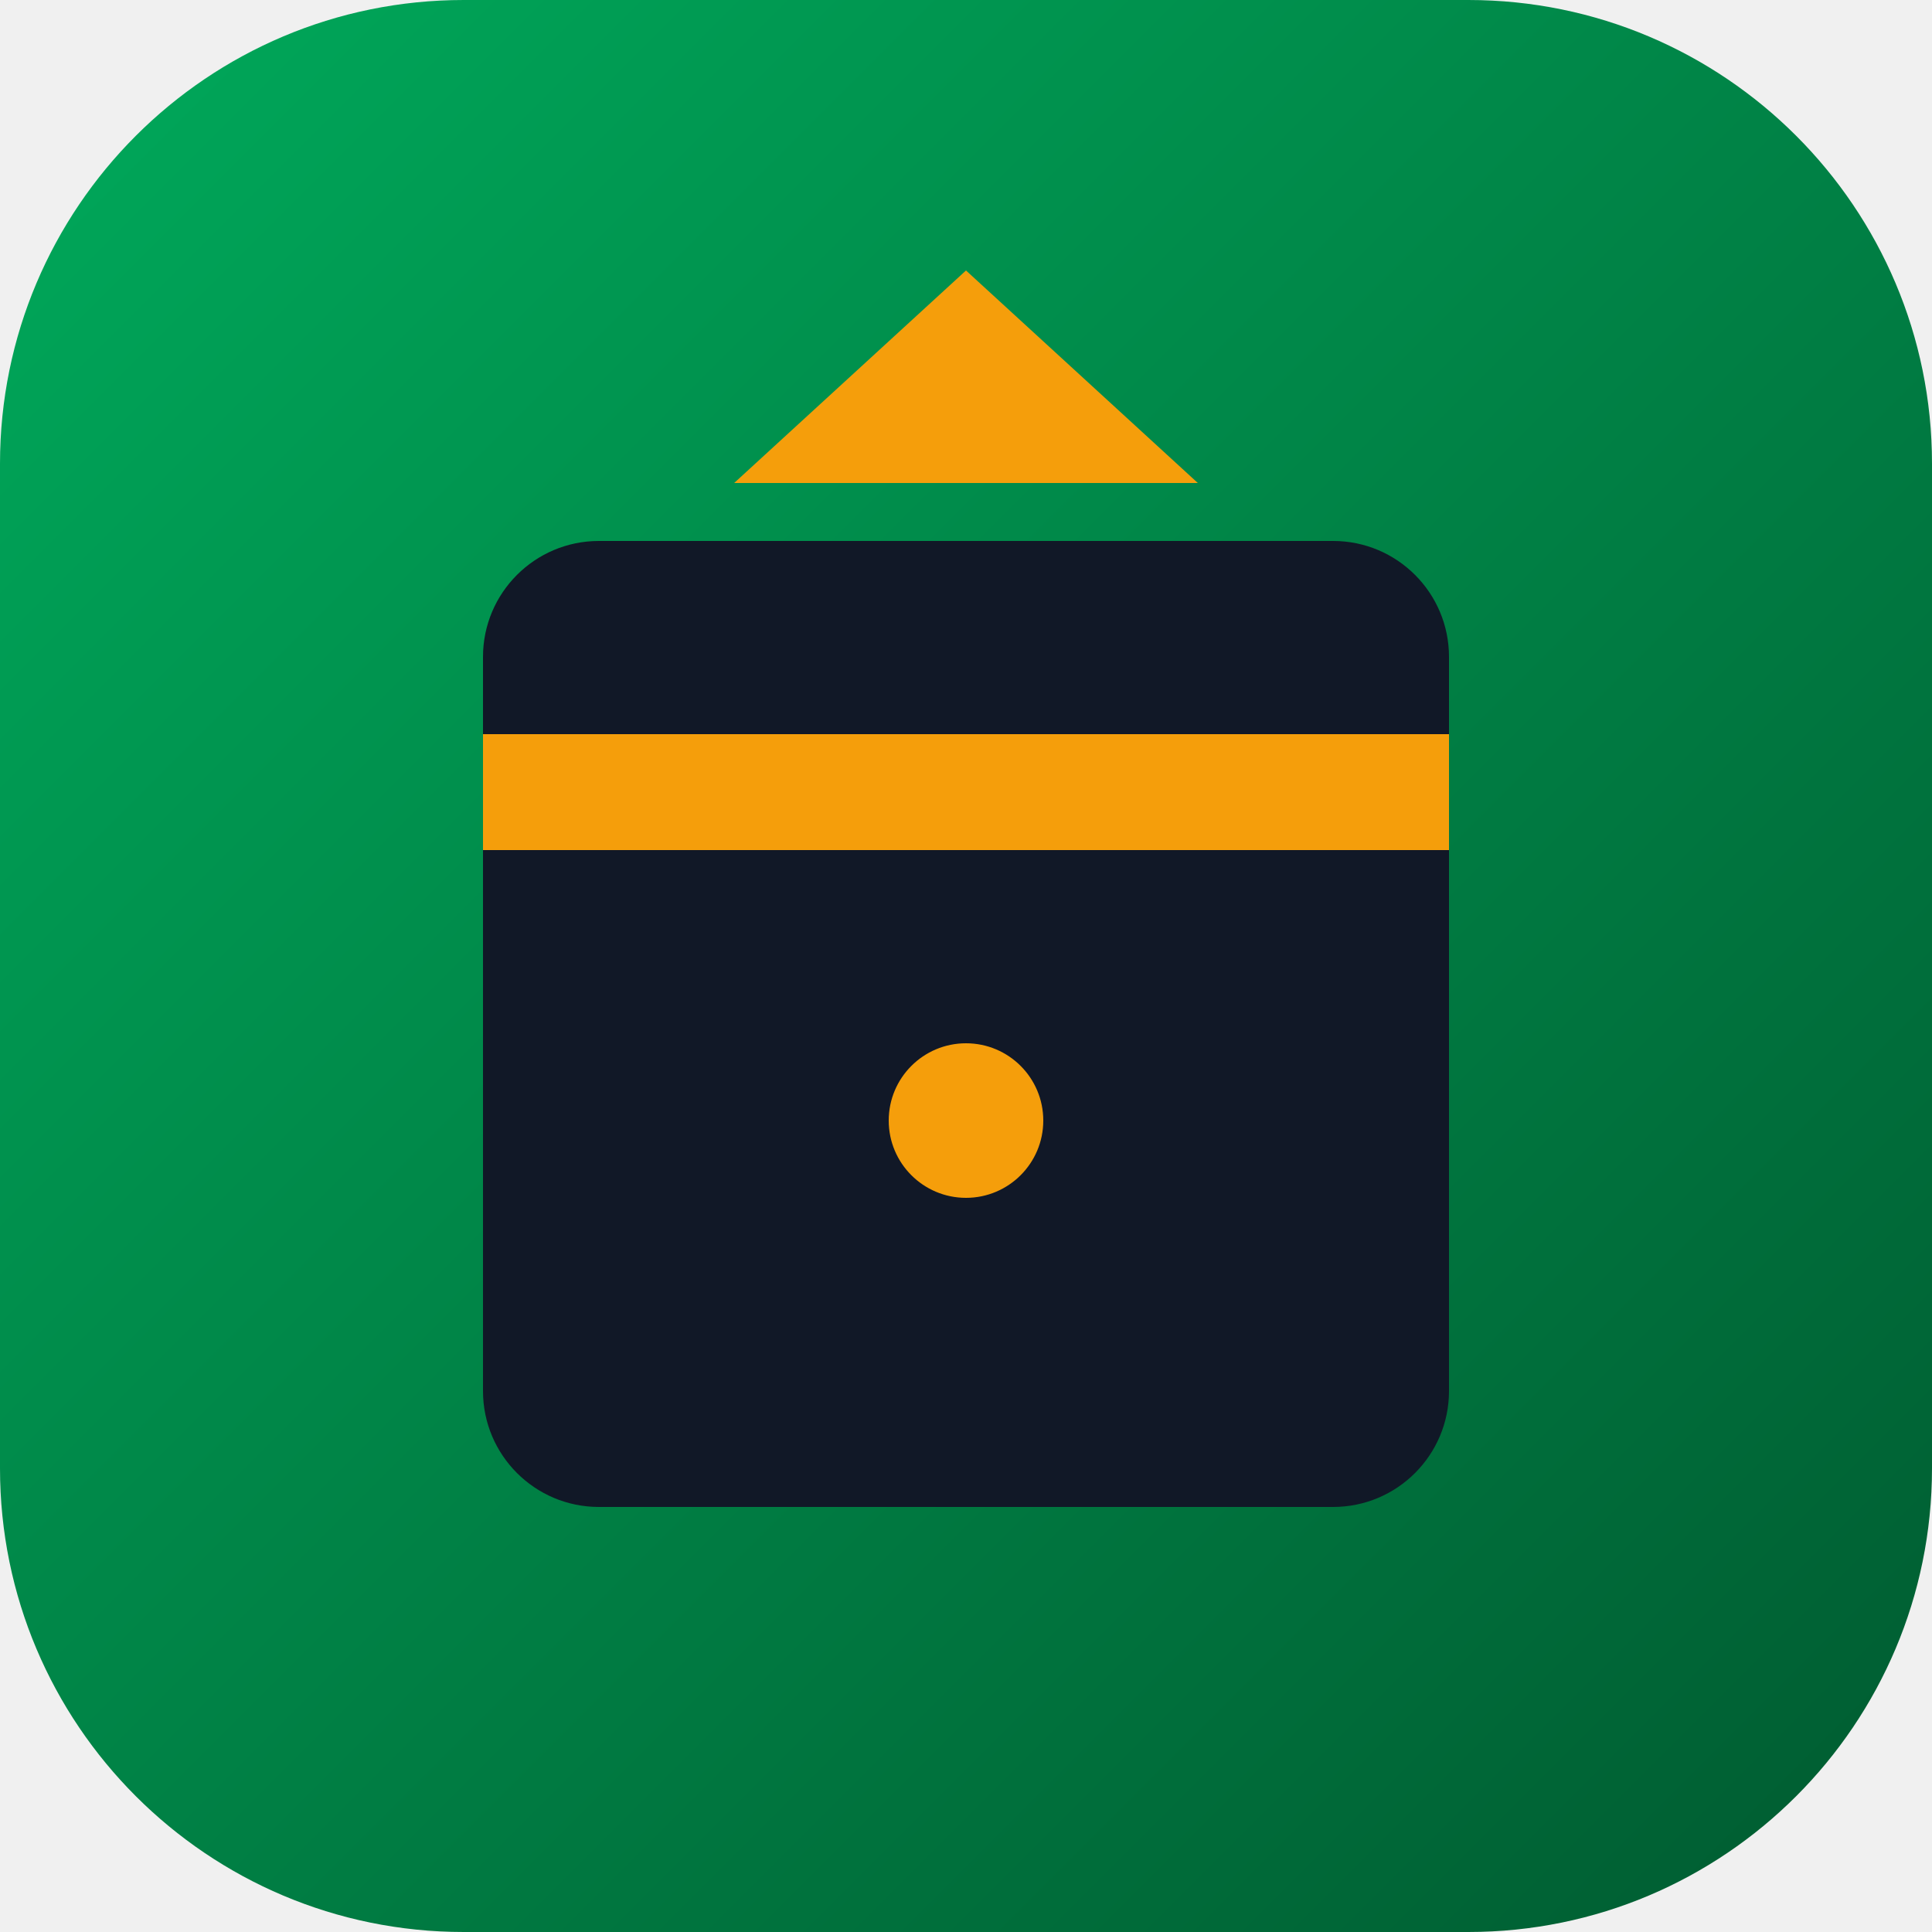
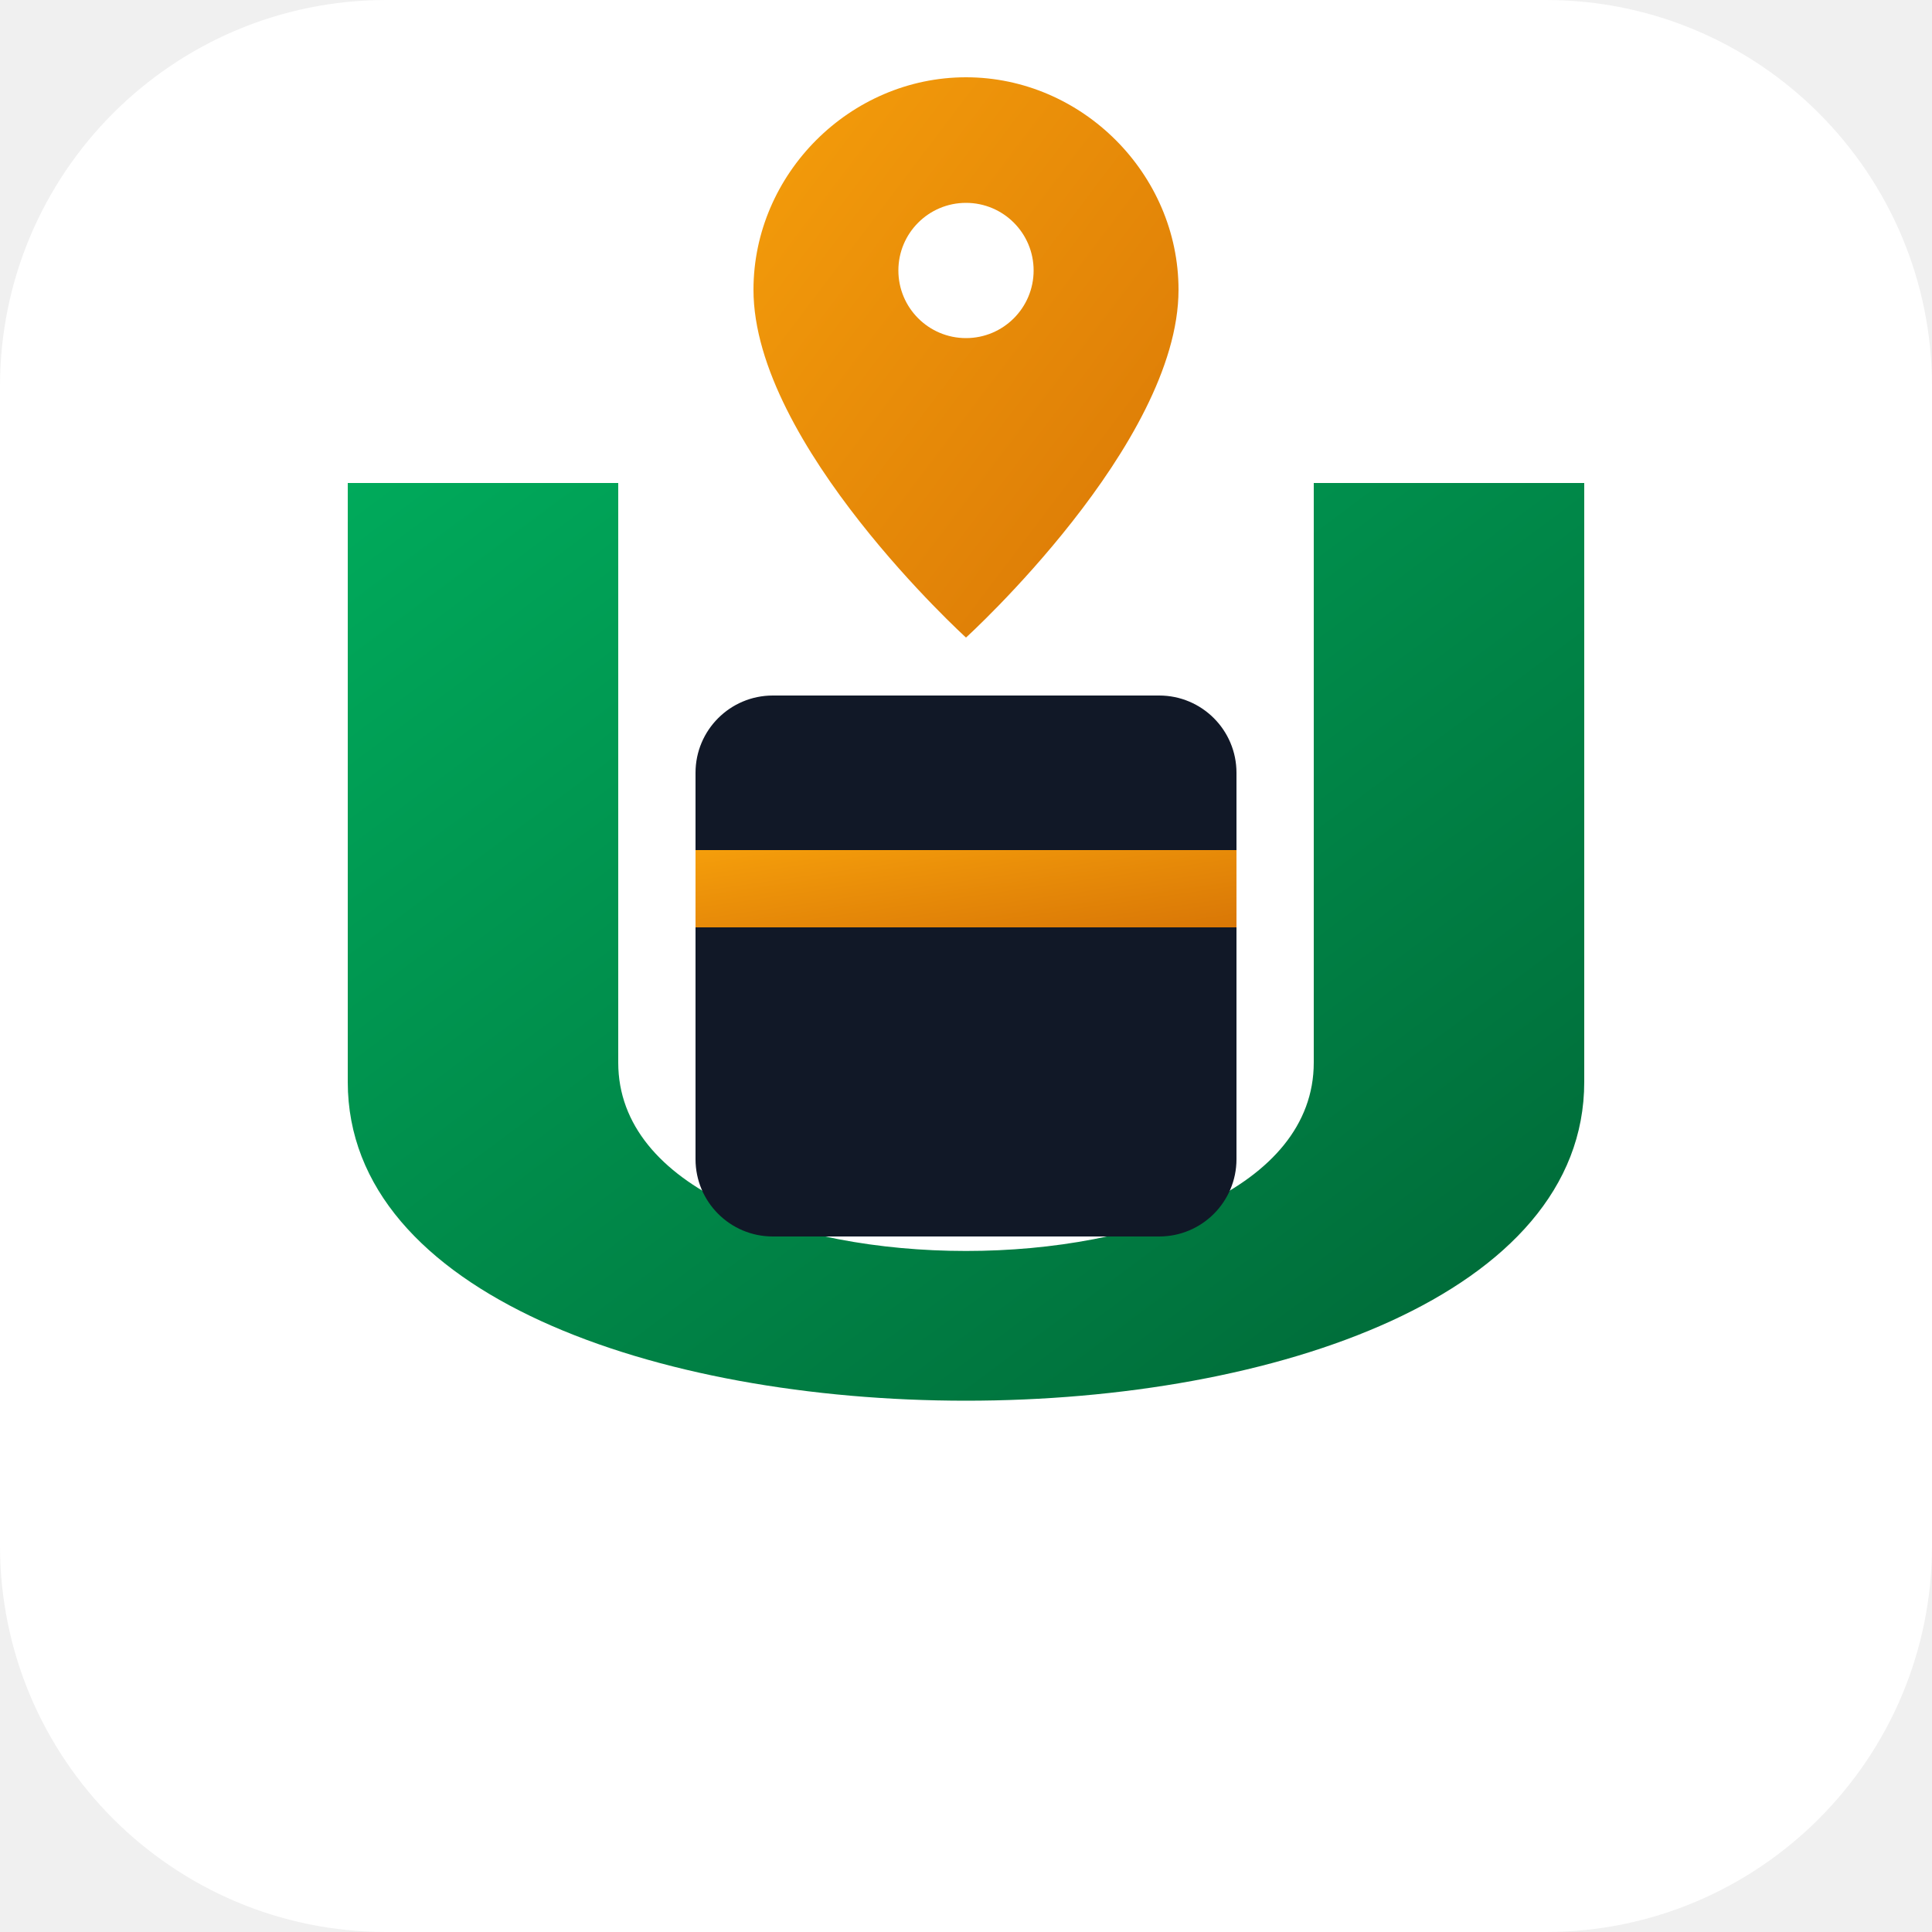
<svg xmlns="http://www.w3.org/2000/svg" viewBox="0 0 100 100">
  <defs>
-     <linearGradient id="g" x1="0%" y1="0%" x2="100%" y2="100%">
-       <stop offset="0%" stop-color="#00AA5B" />
-       <stop offset="100%" stop-color="#005a30" />
+     <linearGradient id="uGrad" x1="0%" y1="0%" x2="100%" y2="100%">
+       <stop offset="0%" stop-color="#00aa5b" />
+       <stop offset="100%" stop-color="#006636" />
+     </linearGradient>
+     <linearGradient id="goldGrad" x1="0%" y1="0%" x2="100%" y2="100%">
+       <stop offset="0%" stop-color="#f59e0b" />
+       <stop offset="100%" stop-color="#d97706" />
    </linearGradient>
  </defs>
-   <rect width="100" height="100" rx="24" fill="url(#g)" />
-   <rect x="25" y="28" width="50" height="50" rx="6" fill="#111827" />
-   <rect x="25" y="38" width="50" height="6" fill="#F59E0B" />
-   <polygon points="50,14 62,25 38,25" fill="#F59E0B" />
-   <circle cx="50" cy="58" r="4" fill="#F59E0B" />
+   <rect width="100" height="100" rx="20" fill="#ffffff" />
+   <path d="M 18,25 L 32,25 L 32,55 C 32,68 68,68 68,55 L 68,25 L 82,25 L 82,56 C 82,78 18,78 18,56 Z" fill="url(#uGrad)" />
+   <rect x="36" y="36" width="28" height="28" rx="4" fill="#111827" />
+   <rect x="36" y="44" width="28" height="4" fill="url(#goldGrad)" />
+   <path d="M 50,4 C 44,4 39,9 39,15 C 39,23 50,33 50,33 C 50,33 61,23 61,15 C 61,9 56,4 50,4 Z" fill="url(#goldGrad)" />
+   <circle cx="50" cy="14" r="3.5" fill="#ffffff" />
</svg>
